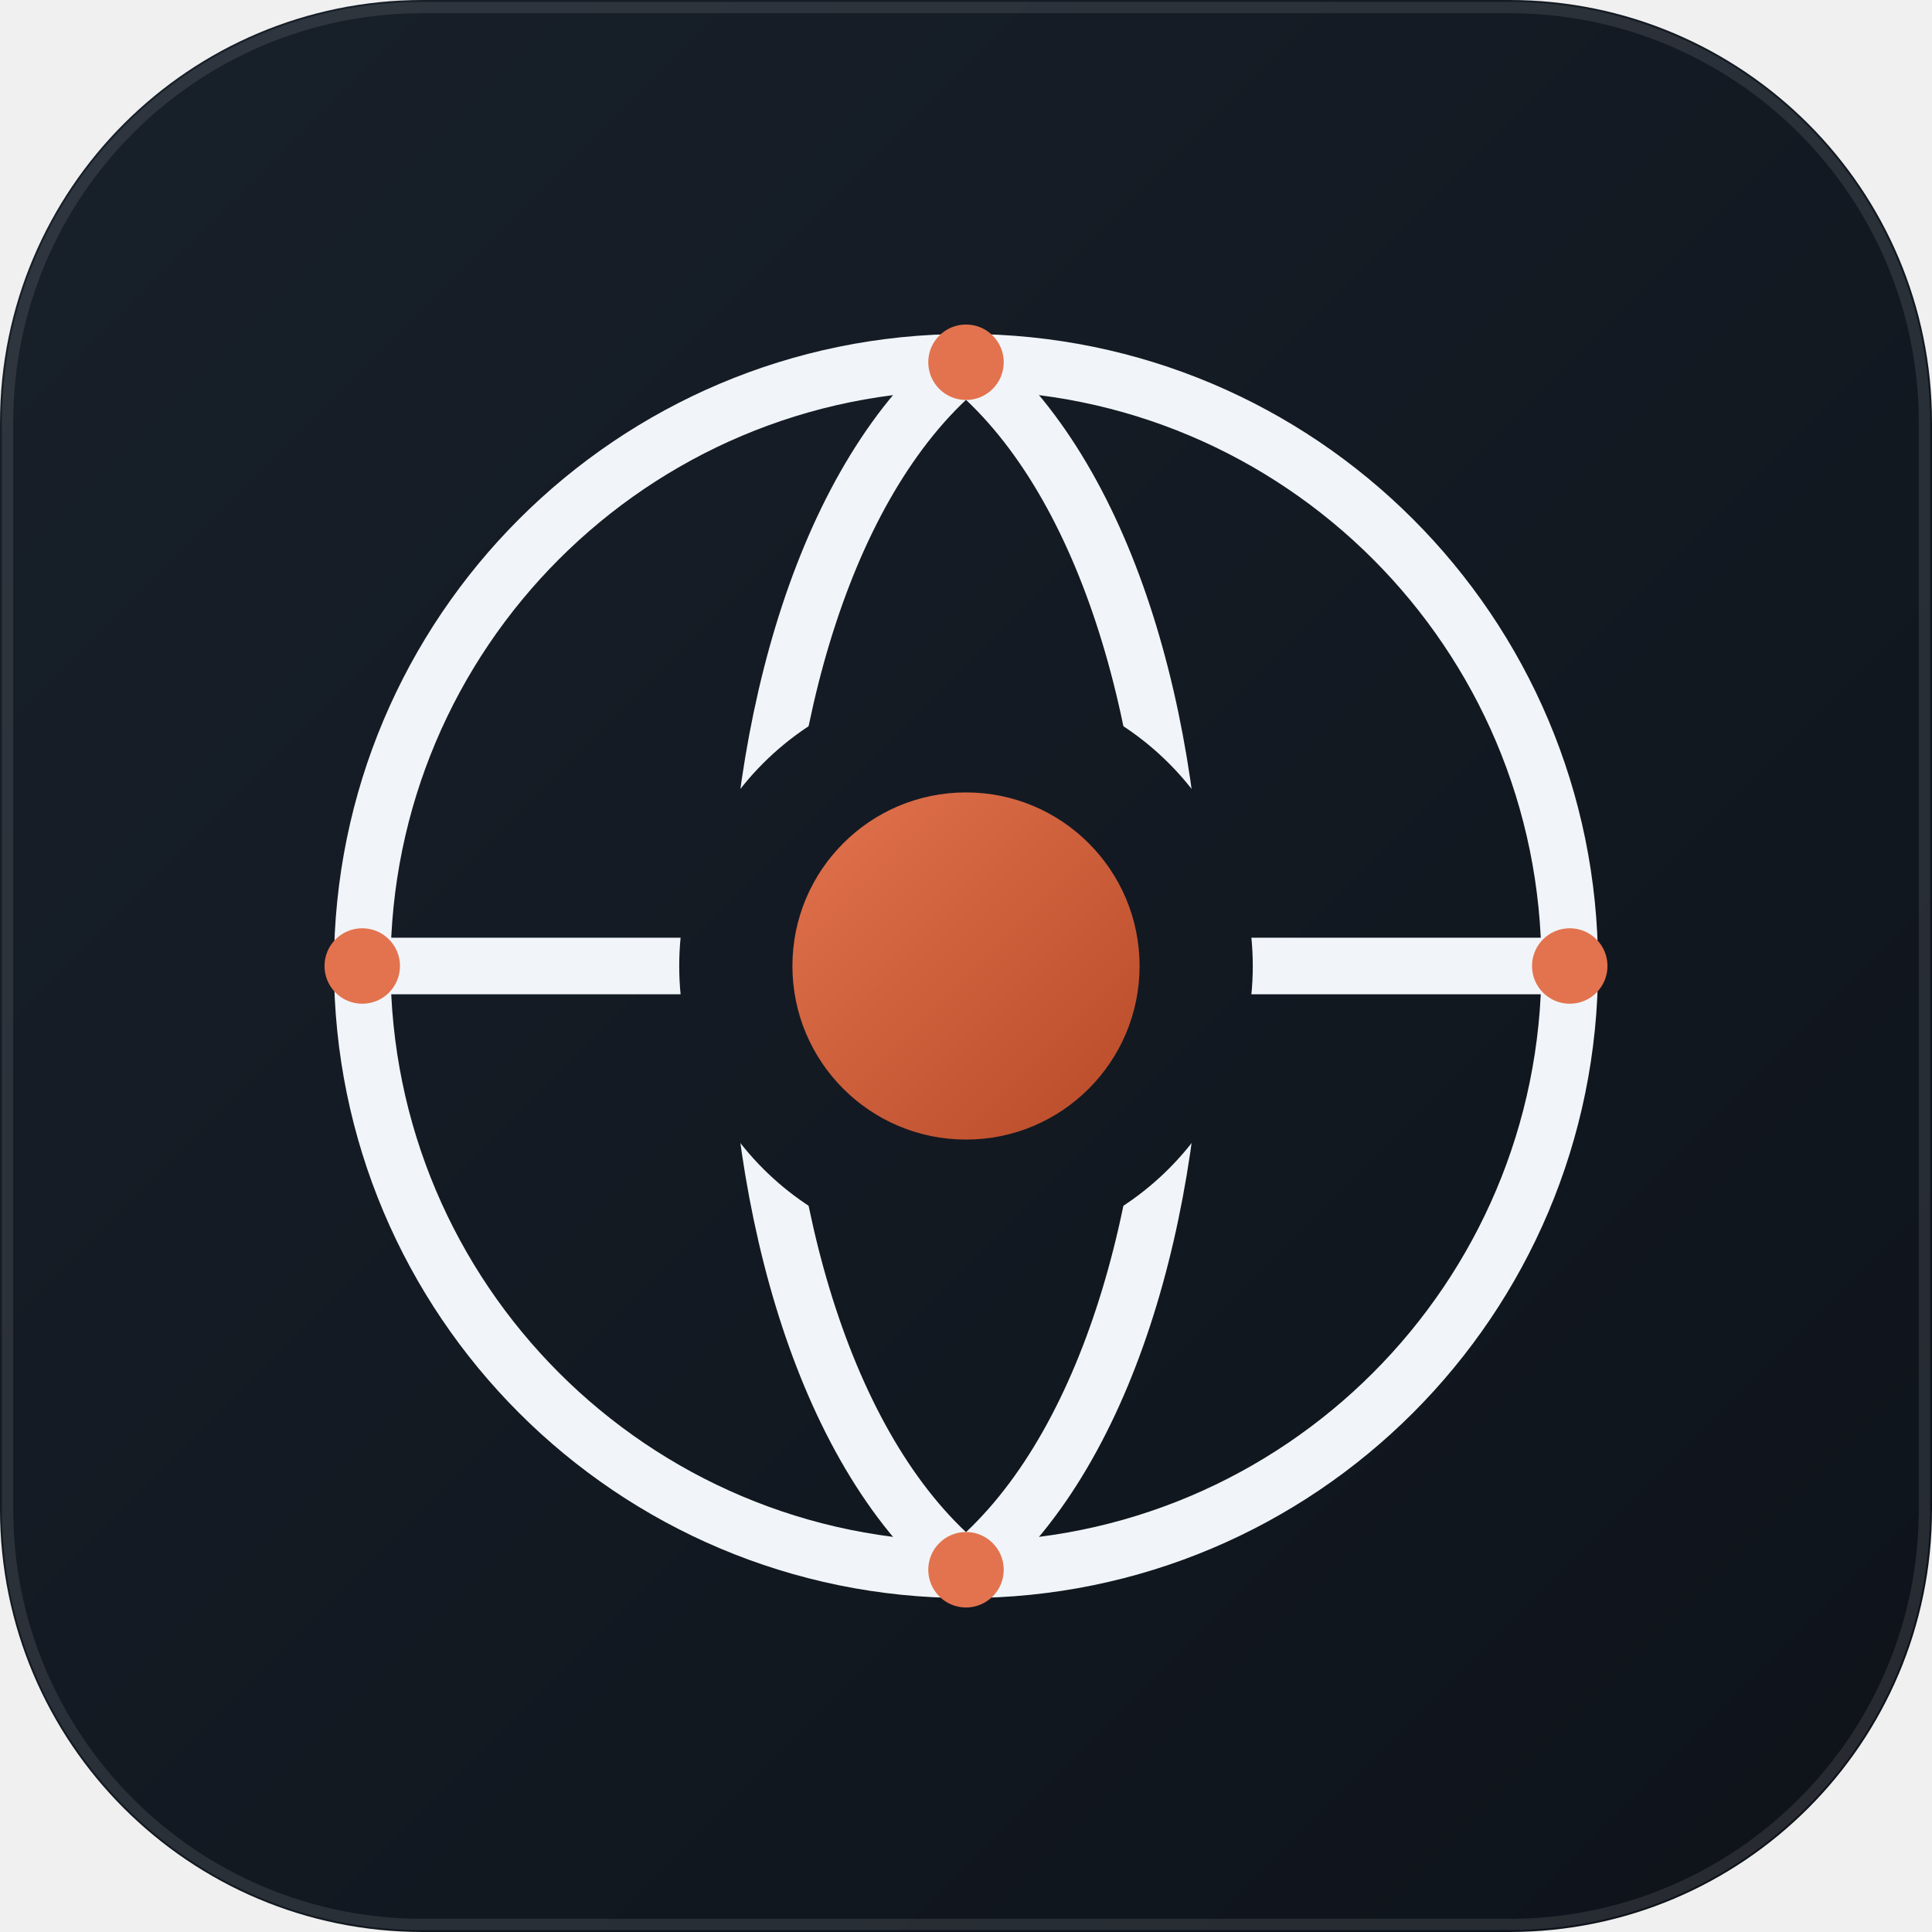
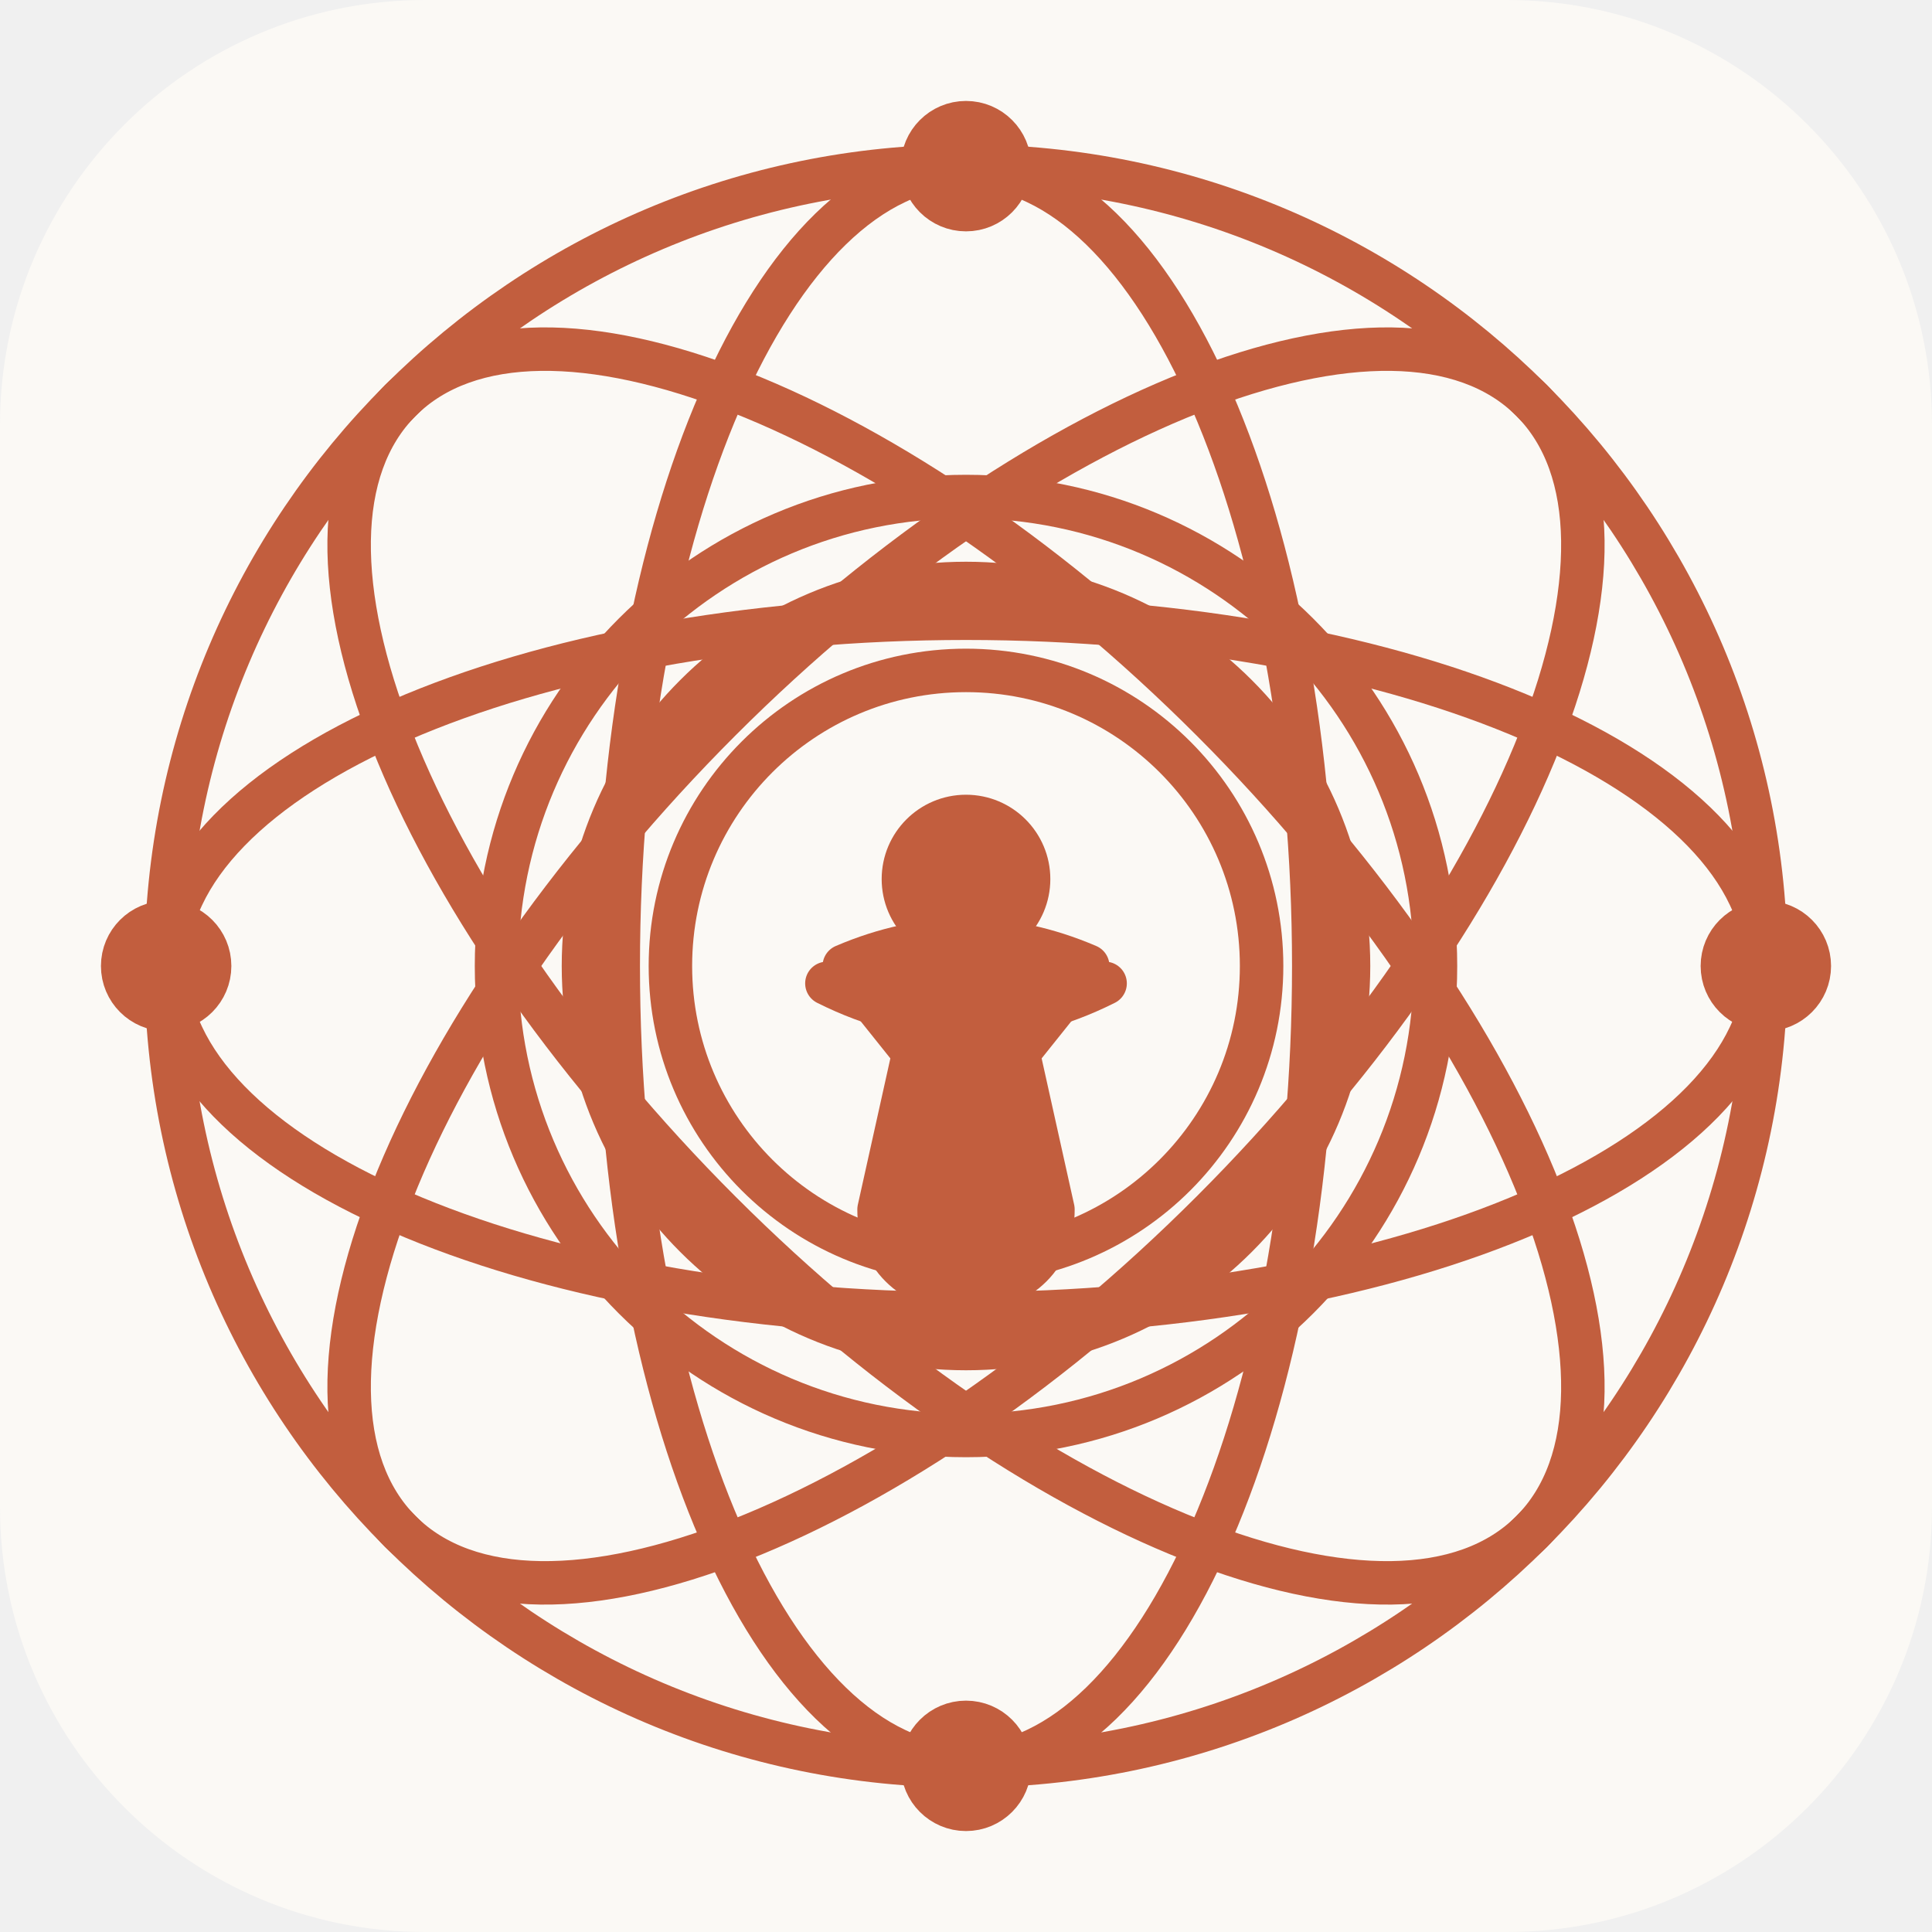
- <svg xmlns="http://www.w3.org/2000/svg" viewBox="0 0 512 512" fill="none">
-   <defs>
-     <linearGradient id="bgGrad" x1="0%" y1="0%" x2="100%" y2="100%">
-       <stop offset="0%" stop-color="#18202A" />
-       <stop offset="100%" stop-color="#0E131A" />
-     </linearGradient>
-     <linearGradient id="appCoreGrad" x1="0%" y1="0%" x2="100%" y2="100%">
-       <stop offset="0%" stop-color="#E2734E" />
-       <stop offset="100%" stop-color="#B84A28" />
-     </linearGradient>
-     <mask id="appMask">
-       <rect width="512" height="512" fill="#FFFFFF" />
-       <circle cx="256" cy="256" r="76" fill="#000000" />
-     </mask>
-   </defs>
-   <rect width="512" height="512" rx="112" fill="url(#bgGrad)" />
-   <rect x="2" y="2" width="508" height="508" rx="110" stroke="#FFFFFF" stroke-opacity="0.1" stroke-width="3" />
-   <circle cx="256" cy="256" r="160" stroke="#F1F5F9" stroke-width="15" />
-   <g mask="url(#appMask)" stroke="#F1F5F9" stroke-width="15" stroke-linecap="round">
-     <line x1="96" y1="256" x2="416" y2="256" />
-     <path d="M 256 96 C 330 156, 330 356, 256 416" />
-     <path d="M 256 96 C 182 156, 182 356, 256 416" />
+ <svg xmlns="http://www.w3.org/2000/svg" viewBox="0 0 100 100" fill="none" role="img" aria-label="EKA app icon">
+   <rect width="100" height="100" rx="22" fill="#FBF9F5" />
+   <g transform="translate(5 5) scale(.9)" stroke="#C25E3E" stroke-width="2.5" stroke-linecap="round" stroke-linejoin="round">
+     <circle cx="50" cy="50" r="46" />
+     <ellipse cx="50" cy="50" rx="20" ry="46" />
+     <ellipse cx="50" cy="50" rx="20" ry="46" transform="rotate(45 50 50)" />
+     <ellipse cx="50" cy="50" rx="20" ry="46" transform="rotate(90 50 50)" />
+     <ellipse cx="50" cy="50" rx="20" ry="46" transform="rotate(135 50 50)" />
+     <circle cx="50" cy="50" r="27" />
+     <circle cx="50" cy="50" r="22" />
+     <circle cx="50" cy="50" r="17" />
+     <circle cx="50" cy="45" r="3.6" fill="#C25E3E" />
+     <path d="M43 50 Q50 47 57 50 L53 55 L55 64 Q55 68 50 69 Q45 68 45 64 L47 55 Z" fill="#C25E3E" />
+     <path d="M42 51 Q50 55 58 51" />
+     <circle cx="50" cy="4" r="2.5" fill="#C25E3E" />
+     <circle cx="96" cy="50" r="2.5" fill="#C25E3E" />
+     <circle cx="50" cy="96" r="2.5" fill="#C25E3E" />
+     <circle cx="4" cy="50" r="2.5" fill="#C25E3E" />
  </g>
-   <circle cx="256" cy="96" r="10" fill="#E2734E" />
-   <circle cx="416" cy="256" r="10" fill="#E2734E" />
-   <circle cx="256" cy="416" r="10" fill="#E2734E" />
-   <circle cx="96" cy="256" r="10" fill="#E2734E" />
-   <circle cx="256" cy="256" r="46" fill="url(#appCoreGrad)" />
</svg>
